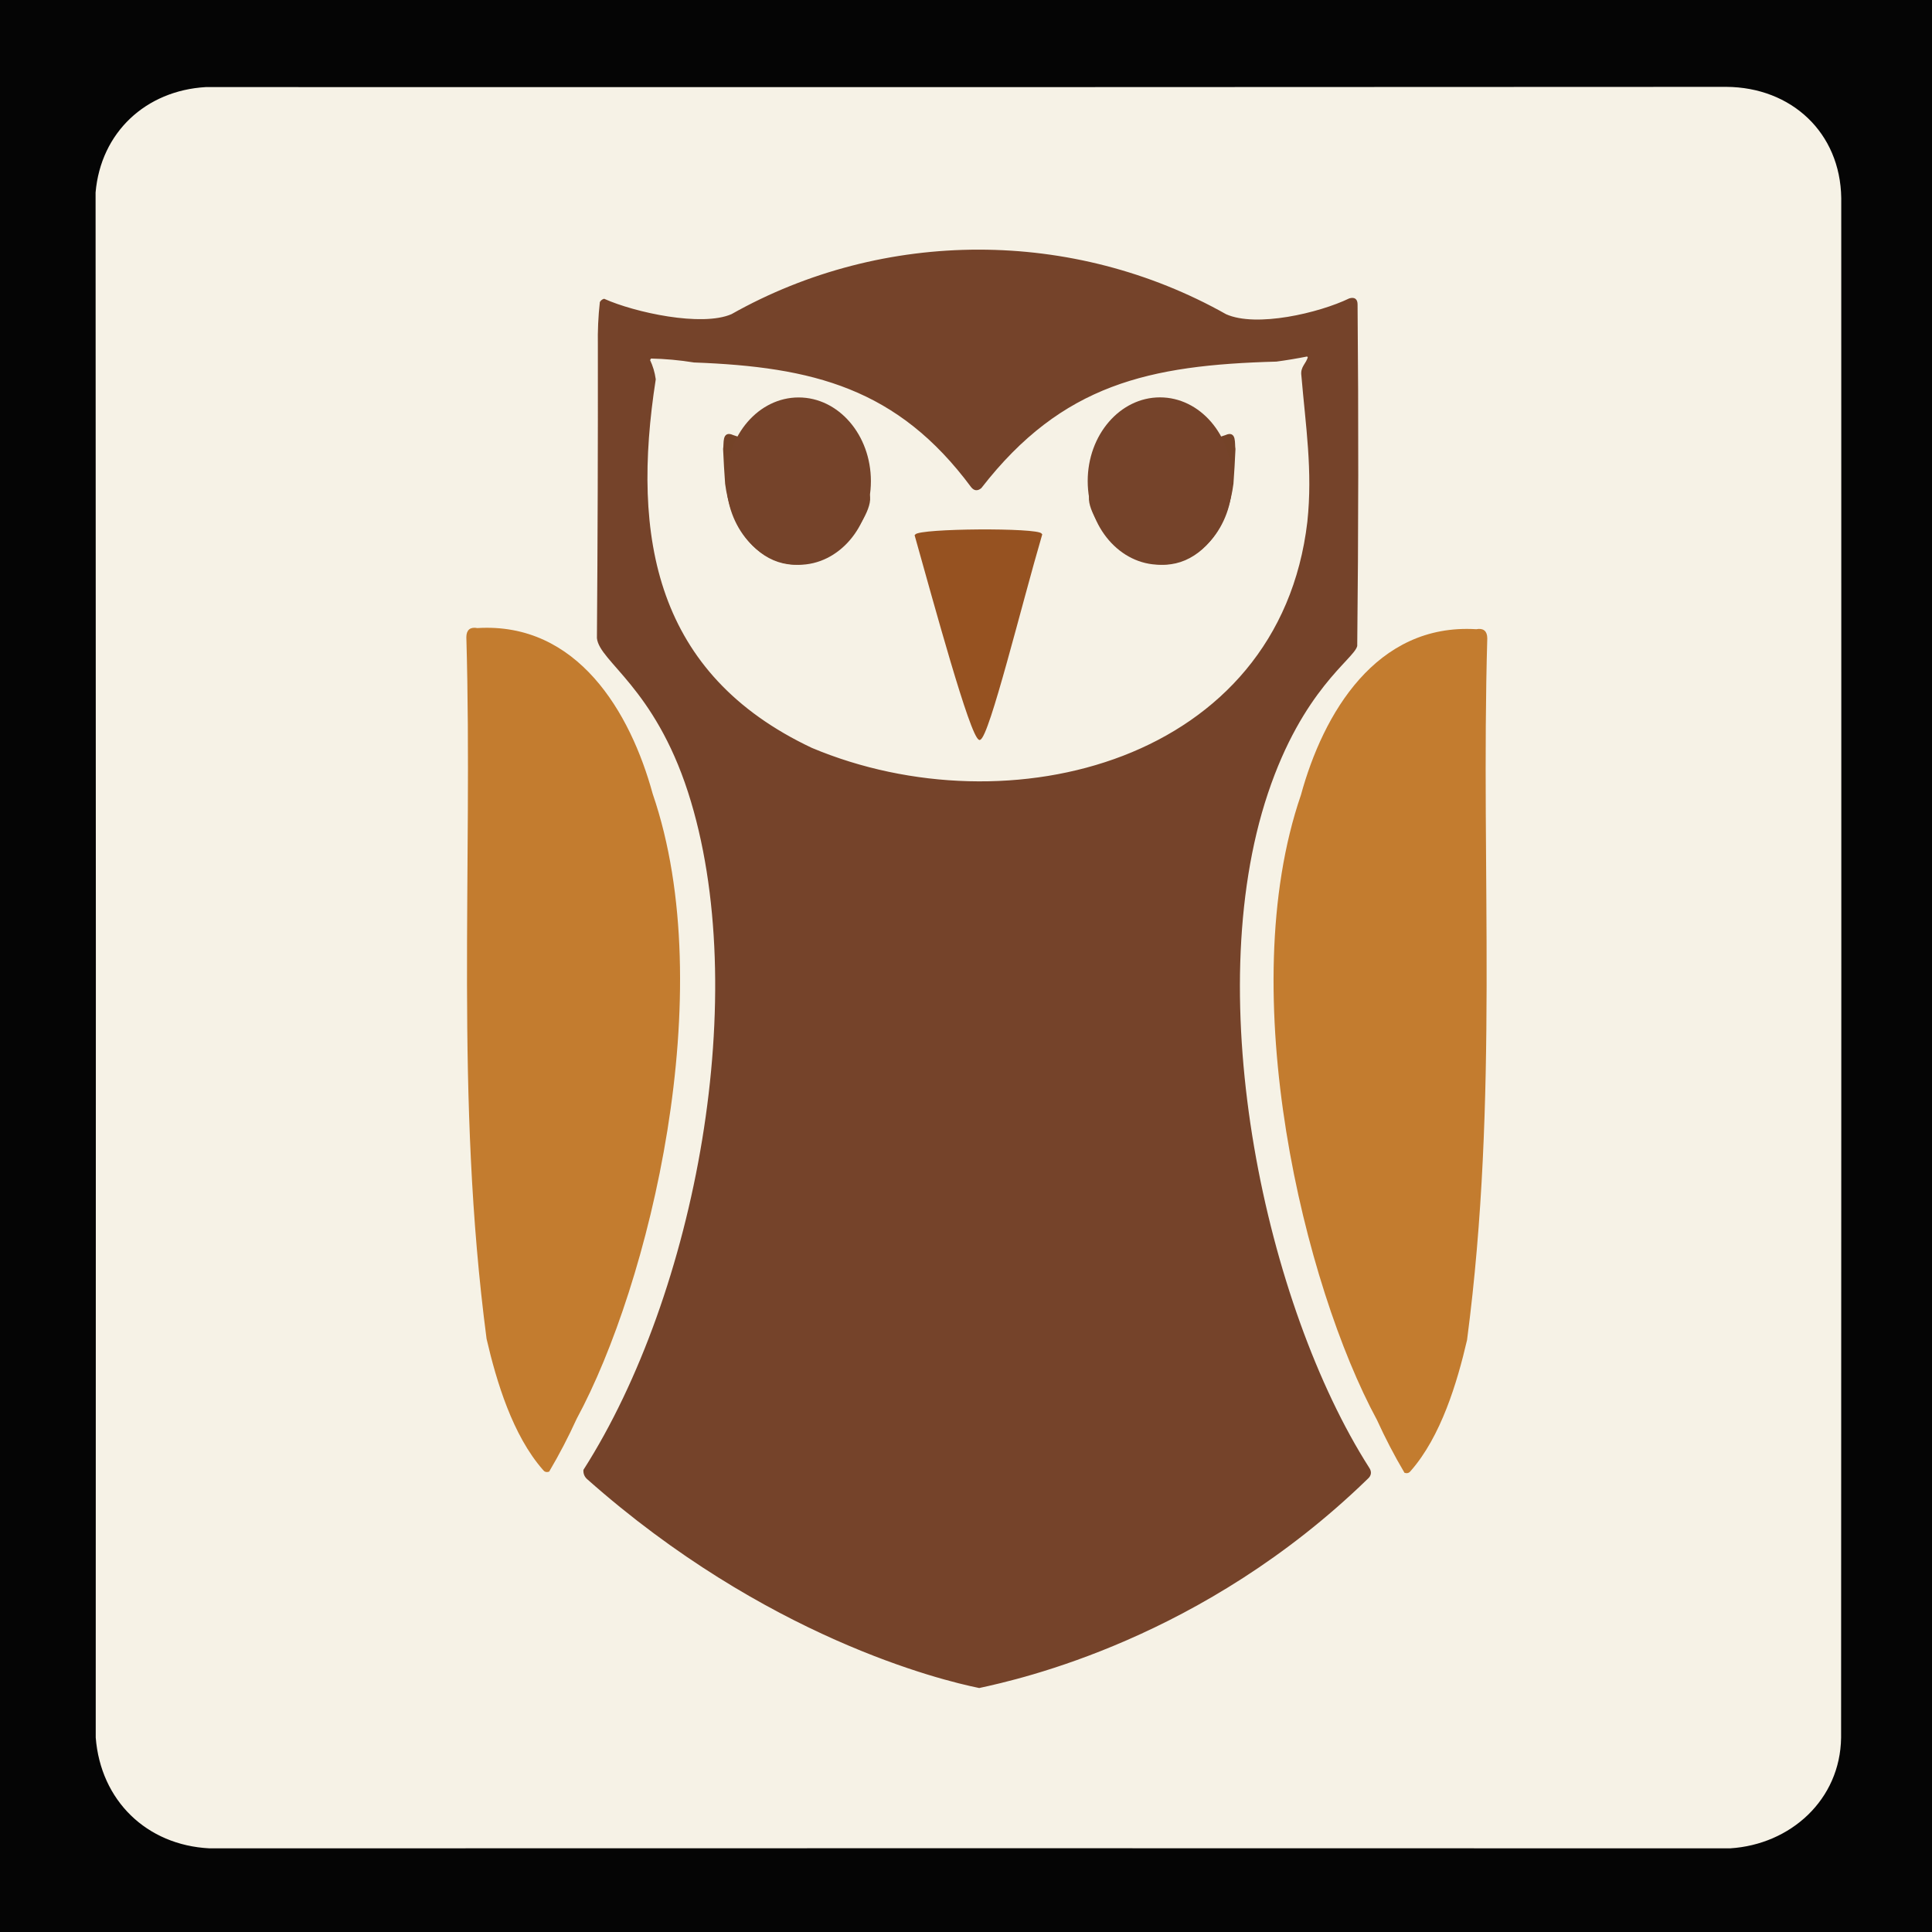
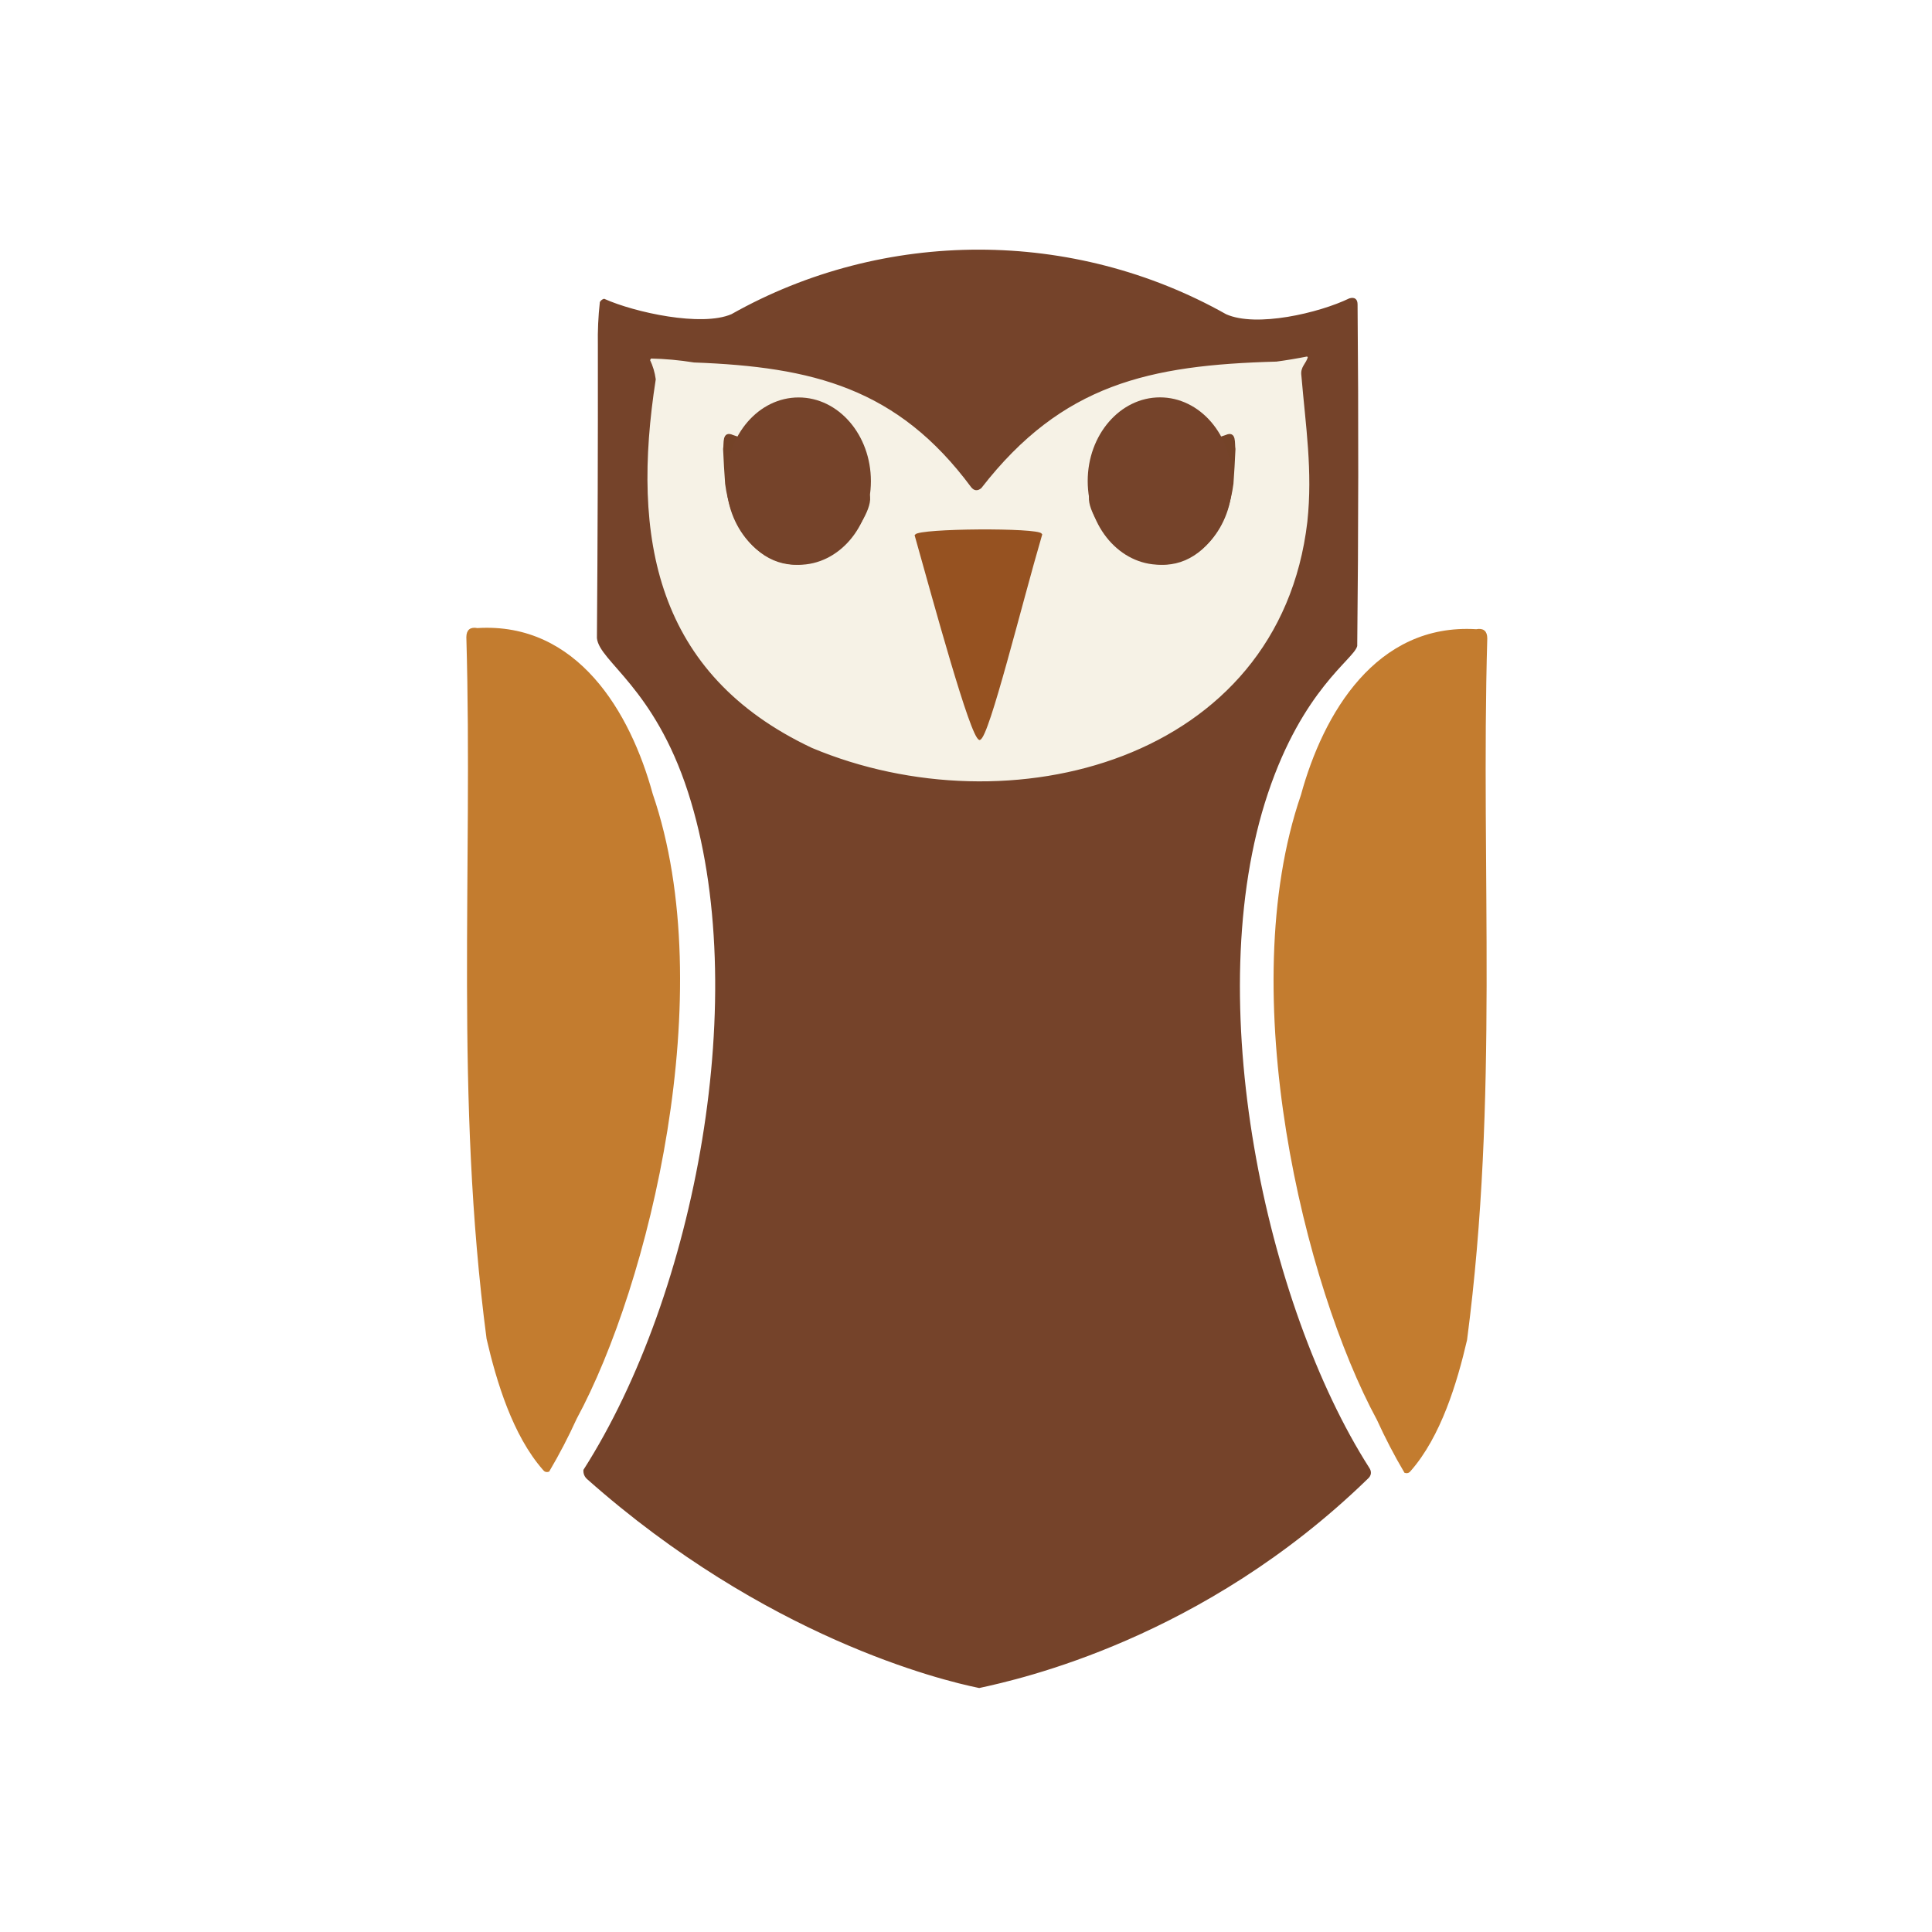
<svg xmlns="http://www.w3.org/2000/svg" version="1.1" width="512" height="512" viewBox="0 0 512 512" style="shape-rendering:geometricPrecision; text-rendering:geometricPrecision; image-rendering:optimizeQuality; fill-rule:evenodd; clip-rule:evenodd">
  <style type="text/css">
  .wing, .eye {
    transform-box: view-box;
    animation-duration: 1.15s;
    animation-iteration-count: 1;
    animation-fill-mode: forwards;
  }
  .wing-left {
    transform-origin: 0px 0px;
    animation-name: tuck-left;
  }
  .wing-right {
    transform-origin: 0px 0px;
    animation-name: tuck-right;
  }
  .eye-left { transform-origin: 211.646px 127.505px; animation-name: squint; }
  .eye-right { transform-origin: 307.403px 127.484px; animation-name: squint; }
  @keyframes tuck-left {
    0%, 6% { transform: translateX(0); animation-timing-function: cubic-bezier(0.4, 0, 0.6, 1); }
    32% { transform: translateX(-6px); animation-timing-function: cubic-bezier(0.55, 0, 1, 0.25); }
    100% { transform: translateX(9.685px); }
  }
  @keyframes tuck-right {
    0%, 6% { transform: translateX(0); animation-timing-function: cubic-bezier(0.4, 0, 0.6, 1); }
    32% { transform: translateX(6px); animation-timing-function: cubic-bezier(0.55, 0, 1, 0.25); }
    100% { transform: translateX(-9.245px); }
  }
  @keyframes squint {
    0%, 30% { transform: scaleY(1); opacity: 1; animation-timing-function: cubic-bezier(0.4, 0, 1, 0.4); }
    78%, 100% { transform: scaleY(0); opacity: 0; }
  }
  @media (prefers-reduced-motion: reduce) {
    .wing, .eye { animation: none; }
    .wing-left { transform: translateX(9.685px); }
    .wing-right { transform: translateX(-9.245px); }
    .eye { transform: scaleY(0); opacity: 0; }
  }
</style>
-   <path fill="#f6f2e6" d="M0 0h512v512H0z" />
-   <path fill="#050505" stroke="#050505" stroke-width=".5" d="M0 0h512v512H0zm25.08 51c.09 136.5.1 273 .04 409.5 1.31 16.76 13.55 28.73 30.38 29.58 134.33-.04 268.67-.04 403 0 16.11-1 29.44-12.96 29.66-29.58.07-136 .08-272 .04-408-.24-17.54-13.38-29.63-30.7-29.73-134.33.08-268.67.1-403 .06-15.99.94-28.03 12.09-29.42 28.17Z" />
+   <path fill="#f6f2e6" d="m 183.93,95.81 c -3.83,-0.62 -7.68,-0.97 -11.55,-1.05 -0.13,0.22 -0.25,0.44 -0.38,0.66 0.78,1.62 1.29,3.32 1.53,5.1 -6.55,42.05 -0.09,78.28 41.53,97.91 52.39,22.01 124.2,3.58 131.65,-60.13 1.45,-13.58 -0.46,-25.51 -1.58,-38.76 -0.33,-2.32 1.25,-2.96 1.73,-4.97 -0.13,-0.12 -0.26,-0.24 -0.4,-0.36 -2.72,0.54 -5.47,1 -8.22,1.37 -33.67,0.92 -56.88,5.91 -78.36,33.6 -0.87,0.72 -1.64,0.64 -2.33,-0.24 C 238,102.57 215.38,96.98 183.93,95.81 Z" />
  <path fill="#965221" stroke="#965221" stroke-width="0.5" d="m 242.65,141.87 c 1.066,-1.611 32.469,-1.809 33.29,-0.24 -5.42,18.474 -13.997,53.528 -16.337,54.233 C 257.282,195.052 247.77,160.06 242.65,141.87 Z" />
  <path fill="#75432a" stroke="#75432a" stroke-width="0.5" d="m 158.44,169.09 c 0.2,-25.86 0.28,-51.72 0.25,-77.58 -0.07,-3.82 0.1,-7.61 0.52,-11.38 0.21,-0.34 0.5,-0.57 0.87,-0.69 8.06,3.6 25.88,7.52 33.88,4.04 40.42,-22.79 90.44,-22.74 130.85,0.01 8.11,3.65 24.86,-0.32 32.85,-4.18 1.24,-0.36 1.86,0.1 1.86,1.39 0.27,30.16 0.24,60.32 -0.09,90.47 -0.92,3.411 -14.419,11.425 -23.644,38.972 C 317.538,264.639 335.269,346.188 362.61,389.04 c 0.71,1.02 0.58,1.94 -0.37,2.74 -43.559,42.329 -92.075,52.989 -102.74,55.31 -10.07,-2.053 -56.457,-13.361 -103.74,-55.29 -0.65,-0.59 -0.95,-1.33 -0.9,-2.19 29.84,-46.73 44.84,-126.72 27.7,-179.79 -8.989,-27.751 -23.482,-34.654 -24.12,-40.73 z m 25.49,-73.28 c -3.83,-0.62 -7.68,-0.97 -11.55,-1.05 -0.13,0.22 -0.25,0.44 -0.38,0.66 0.78,1.62 1.29,3.32 1.53,5.1 -6.55,42.05 -0.09,78.28 41.53,97.91 52.39,22.01 124.2,3.58 131.65,-60.13 1.45,-13.58 -0.46,-25.51 -1.58,-38.76 -0.33,-2.32 1.25,-2.96 1.73,-4.97 -0.13,-0.12 -0.26,-0.24 -0.4,-0.36 -2.72,0.54 -5.47,1 -8.22,1.37 -33.67,0.92 -56.88,5.91 -78.36,33.6 -0.87,0.72 -1.64,0.64 -2.33,-0.24 C 238,102.57 215.38,96.98 183.93,95.81 Z" />
  <path class="wing wing-left" fill="#c37c2f" stroke="#c37c2f" stroke-width="0.5" d="m 123.838,168.858 c 0.01,-1.79 0.9,-2.5 2.65,-2.16 26.376,-1.644 40.353,22.189 46.253,43.779 18.002,52.403 -0.958,129.997 -20.133,165.391 -2.18,4.78 -4.59,9.43 -7.25,13.93 -0.53,0.17 -0.96,0.02 -1.28,-0.44 -7.98,-9.07 -12.27,-23.312 -14.882,-34.585 -8.449,-64.376 -3.588,-123.855 -5.358,-185.915 z" />
  <path class="wing wing-right" fill="#c37c2f" stroke="#c37c2f" stroke-width="0.5" d="m 393.894,169.159 c -0.01,-1.79 -0.9,-2.5 -2.65,-2.16 -26.376,-1.644 -40.353,22.189 -46.253,43.779 -18.002,52.403 0.958,129.997 20.133,165.391 2.18,4.78 4.59,9.43 7.25,13.93 0.53,0.17 0.96,0.02 1.28,-0.44 7.98,-9.07 12.27,-23.312 14.882,-34.585 8.449,-64.376 3.588,-123.855 5.358,-185.915 z" />
  <path fill="#744328" stroke="#744328" stroke-width="0.508" d="M 191.883 119.003 C 192.151 117.543 191.523 114.314 194.171 115.524 C 205.911 119.323 217.63 124.742 228.936 129.671 C 232.533 131.29 228.339 138.179 226.731 140.238 C 212.188 157.904 194.975 147.897 192.419 128.171 C 192.192 125.122 192.017 122.062 191.883 119.003 Z">
    <animate attributeName="d" dur="1.15s" fill="freeze" keyTimes="0;0.32;1" calcMode="spline" keySplines="0 0 1 1; 0.55 0 1 0.25" values="M 191.883 119.003 C 192.151 117.543 191.523 114.314 194.171 115.524 C 205.911 119.323 217.63 124.742 228.936 129.671 C 232.533 131.29 228.339 138.179 226.731 140.238 C 212.188 157.904 194.975 147.897 192.419 128.171 C 192.192 125.122 192.017 122.062 191.883 119.003 Z;M 191.883 119.003 C 192.151 117.543 191.523 114.314 194.171 115.524 C 205.911 119.323 217.63 124.742 228.936 129.671 C 232.533 131.29 228.339 138.179 226.731 140.238 C 212.188 157.904 194.975 147.897 192.419 128.171 C 192.192 125.122 192.017 122.062 191.883 119.003 Z;M 192.87 119 C 193.13 117.54 192.52 114.31 195.09 115.52 C 206.48 119.32 217.85 124.74 228.82 129.67 C 232.31 131.29 228.24 138.18 226.68 140.24 C 212.57 157.91 195.87 147.9 193.39 128.17 C 193.17 125.12 193 122.06 192.87 119 Z" />
  </path>
  <path fill="#744328" stroke="#744328" stroke-width="0.507" d="M 327.156 119.009 C 326.889 117.549 327.515 114.32 324.876 115.53 C 313.179 119.329 301.503 124.748 290.238 129.677 C 286.654 131.297 290.834 138.185 292.436 140.245 C 306.925 157.912 324.075 147.904 326.622 128.177 C 326.848 125.128 327.022 122.069 327.156 119.009 Z">
    <animate attributeName="d" dur="1.15s" fill="freeze" keyTimes="0;0.32;1" calcMode="spline" keySplines="0 0 1 1; 0.55 0 1 0.25" values="M 327.156 119.009 C 326.889 117.549 327.515 114.32 324.876 115.53 C 313.179 119.329 301.503 124.748 290.238 129.677 C 286.654 131.297 290.834 138.185 292.436 140.245 C 306.925 157.912 324.075 147.904 326.622 128.177 C 326.848 125.128 327.022 122.069 327.156 119.009 Z;M 327.156 119.009 C 326.889 117.549 327.515 114.32 324.876 115.53 C 313.179 119.329 301.503 124.748 290.238 129.677 C 286.654 131.297 290.834 138.185 292.436 140.245 C 306.925 157.912 324.075 147.904 326.622 128.177 C 326.848 125.128 327.022 122.069 327.156 119.009 Z;M 325.681 119.007 C 325.421 117.547 326.031 114.317 323.461 115.527 C 312.071 119.327 300.701 124.747 289.731 129.677 C 286.241 131.297 290.311 138.187 291.871 140.247 C 305.981 157.917 322.681 147.907 325.161 128.177 C 325.381 125.127 325.551 122.067 325.681 119.007 Z" />
  </path>
  <ellipse class="eye eye-left" fill="#75432a" cx="211.646" cy="127.505" rx="19.15" ry="22.177" />
  <ellipse class="eye eye-right" fill="#75432a" cx="307.403" cy="127.484" rx="19.15" ry="22.177" />
</svg>
